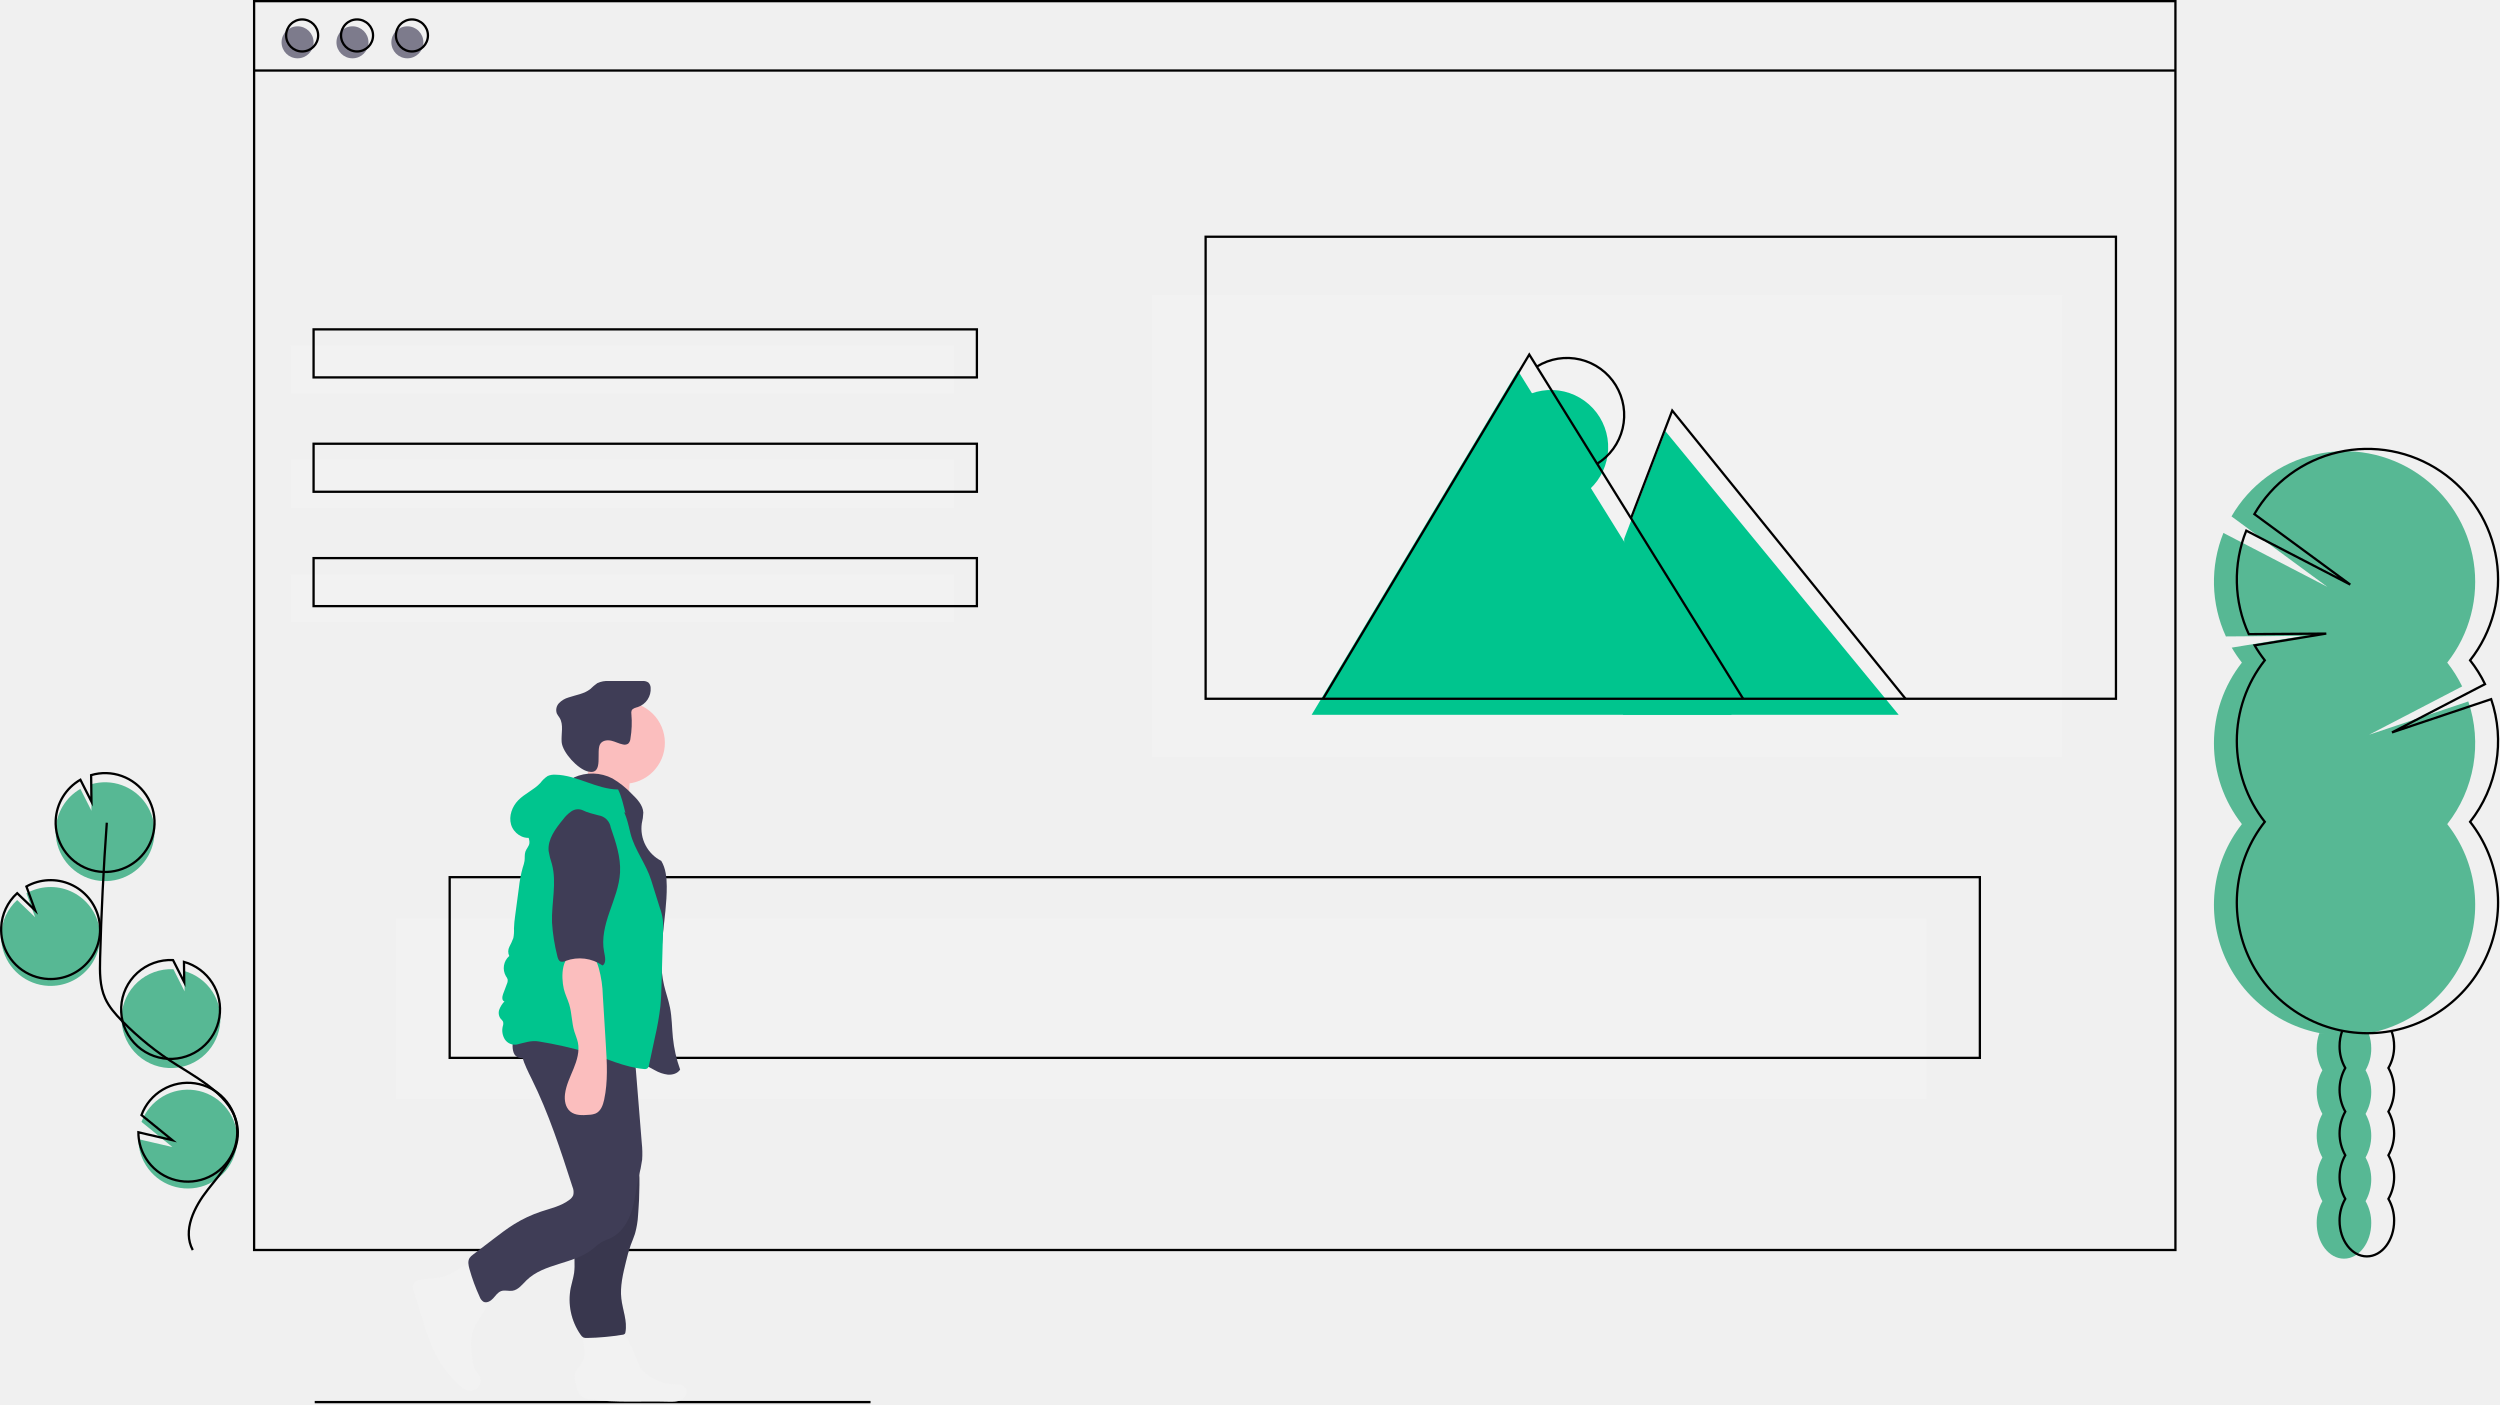
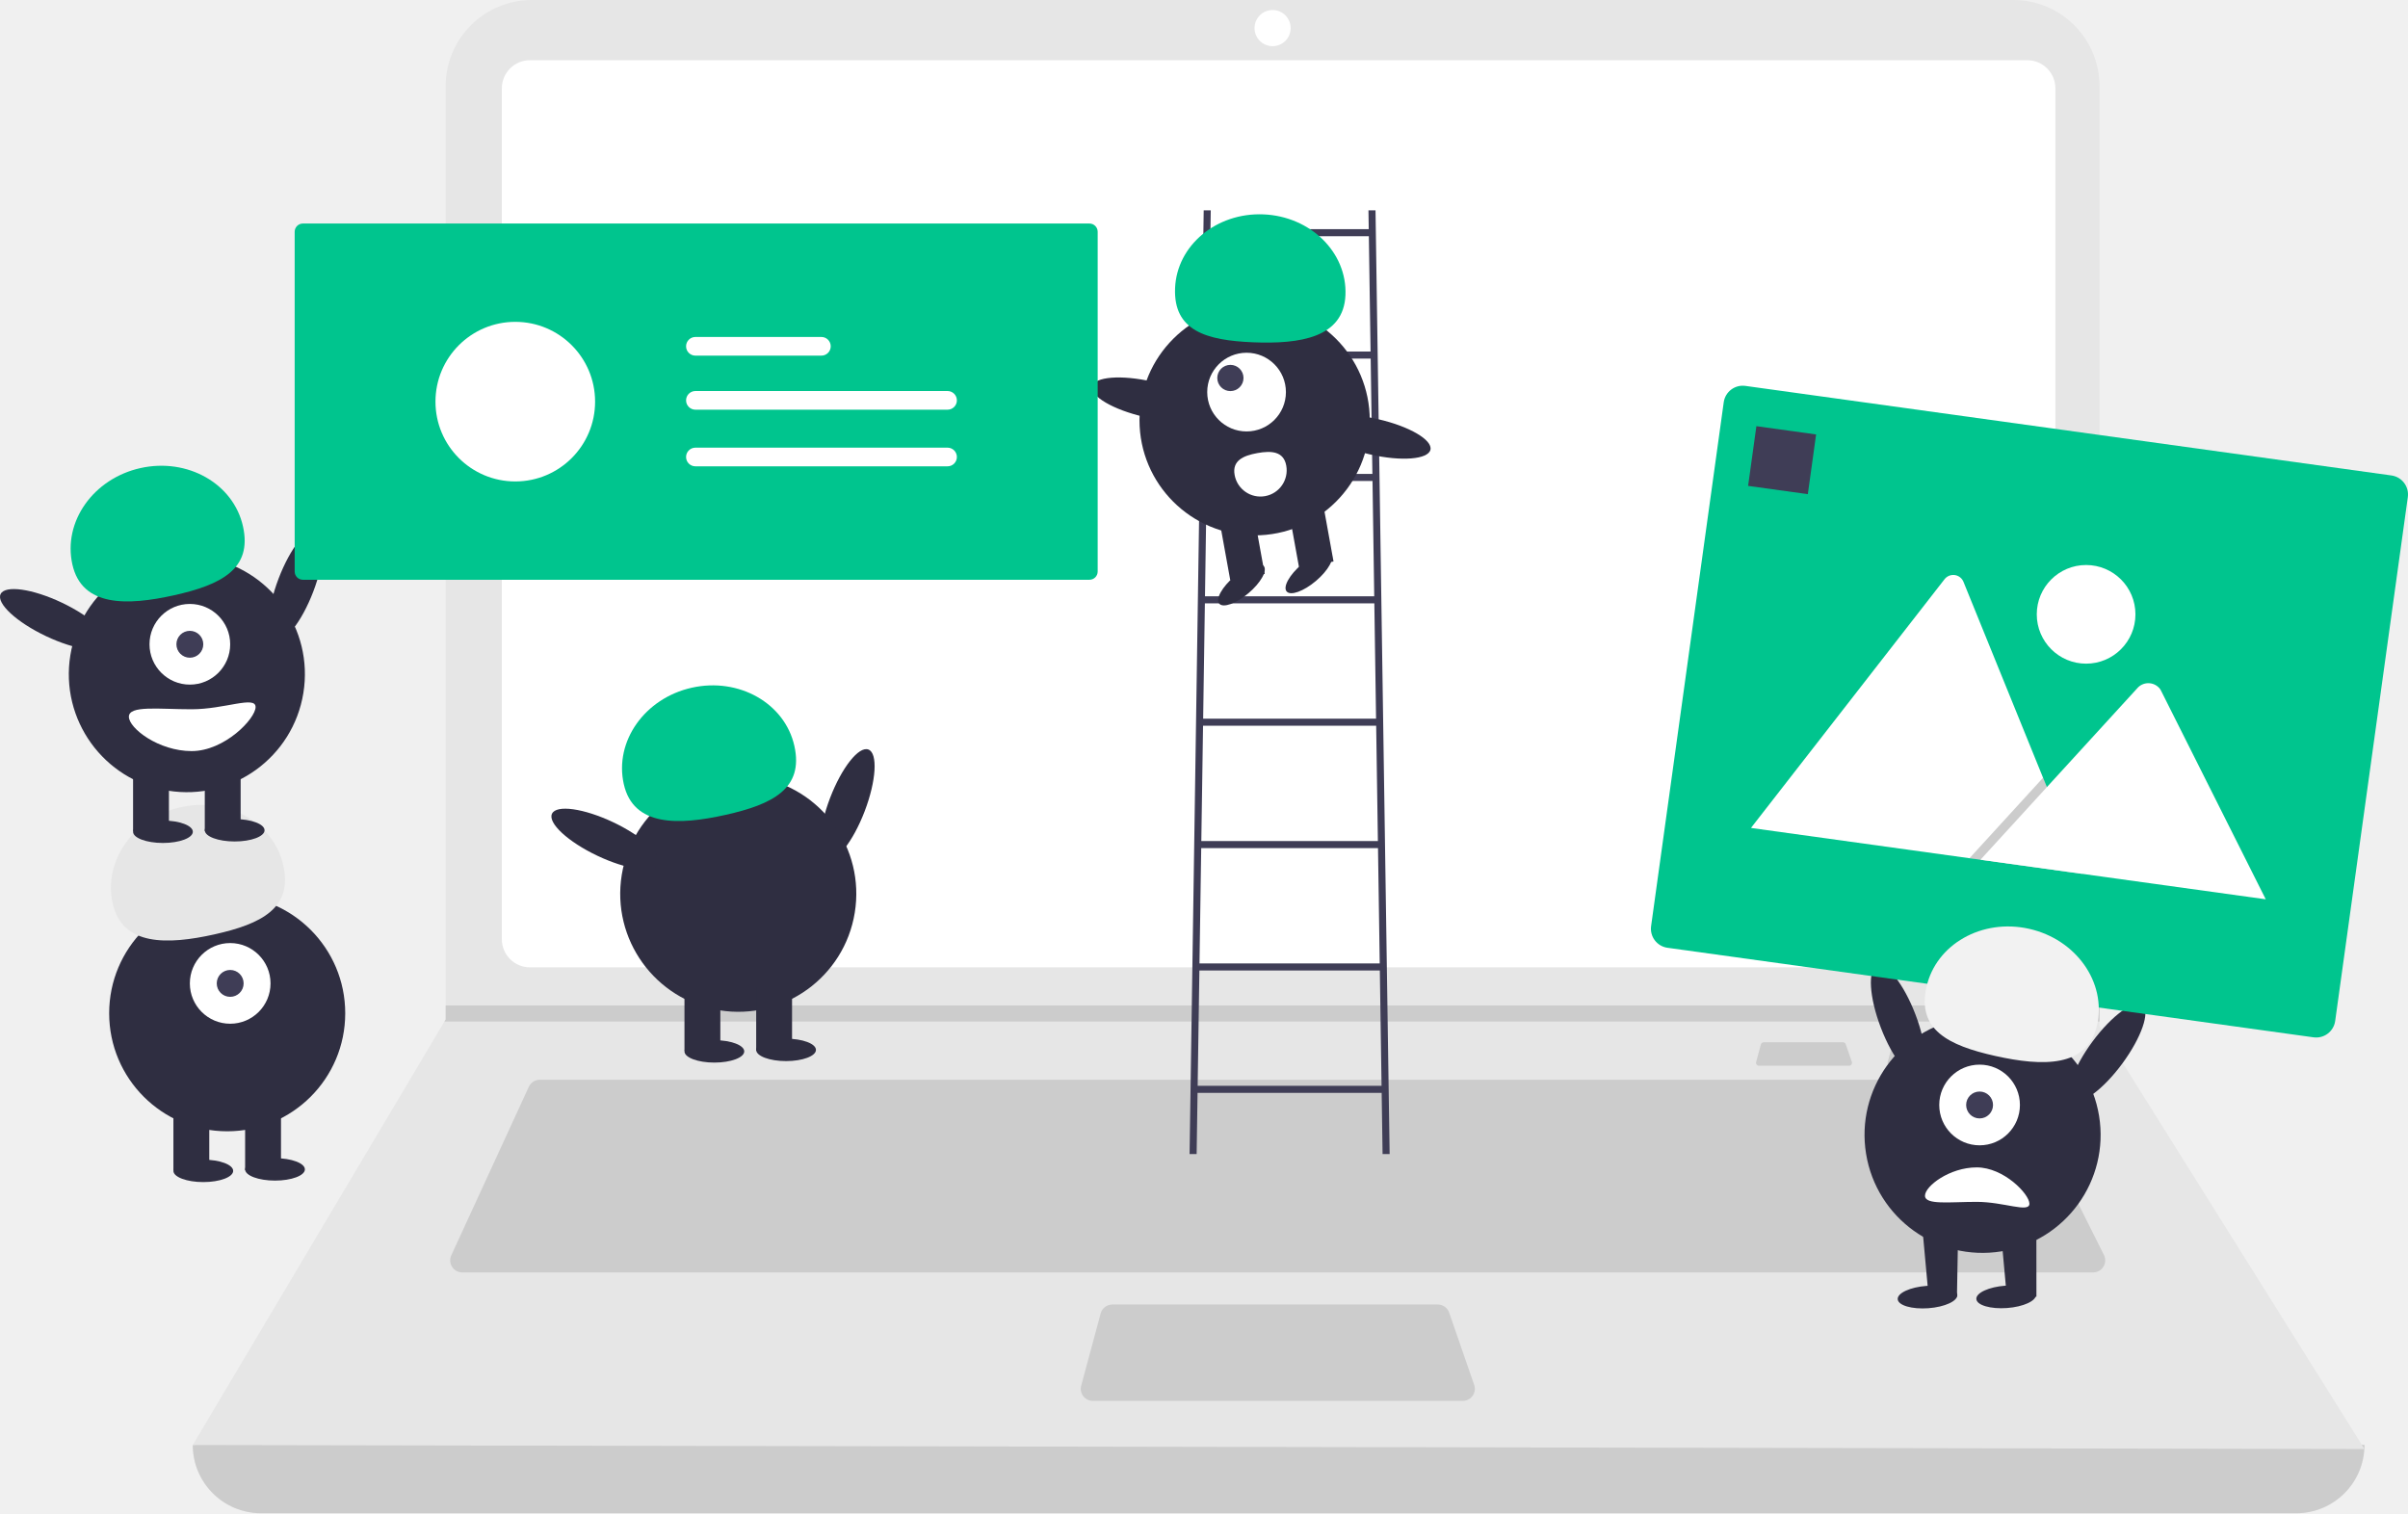
- <svg xmlns="http://www.w3.org/2000/svg" width="1093" height="614" fill="none" viewBox="0 0 1093 614">
-   <g id="theming 1">
-     <g clip-path="url(#clip0)">
-       <path id="Vector" fill="#7D7B8C" d="M130.097 25.5C133.963 25.5 137.097 22.366 137.097 18.5C137.097 14.634 133.963 11.5 130.097 11.5C126.231 11.5 123.097 14.634 123.097 18.5C123.097 22.366 126.231 25.5 130.097 25.5Z" />
-       <path id="Vector_2" fill="#7D7B8C" d="M154.097 25.5C157.963 25.5 161.097 22.366 161.097 18.5C161.097 14.634 157.963 11.5 154.097 11.5C150.231 11.5 147.097 14.634 147.097 18.5C147.097 22.366 150.231 25.5 154.097 25.5Z" />
-       <path id="Vector_3" fill="#7D7B8C" d="M178.097 25.5C181.963 25.5 185.097 22.366 185.097 18.5C185.097 14.634 181.963 11.5 178.097 11.5C174.231 11.5 171.097 14.634 171.097 18.5C171.097 22.366 174.231 25.5 178.097 25.5Z" />
-       <path id="Vector_4" fill="#F2F2F2" d="M842.097 401.5H173.097V480.5H842.097V401.5Z" />
-       <path id="Vector_5" fill="#F2F2F2" d="M901.596 129H503.596V331H901.596V129Z" />
-       <path id="Vector_6" fill="#00C58E" d="M573.455 312.5L663.597 162L757.097 312.5" />
-       <path id="Vector_7" fill="#00C58E" d="M710.098 235.5L728.098 188.5L830.098 312.5H709.598L710.098 235.5Z" />
-       <path id="Vector_8" fill="#00C58E" d="M691.145 216.826C693.947 215.112 696.384 212.862 698.315 210.205C700.247 207.548 701.637 204.537 702.404 201.343C703.171 198.149 703.302 194.835 702.788 191.59C702.274 188.346 701.126 185.234 699.409 182.434C697.692 179.634 695.44 177.199 692.781 175.269C690.123 173.34 687.11 171.953 683.916 171.188C680.721 170.423 677.407 170.295 674.163 170.812C670.919 171.329 667.809 172.479 665.01 174.199" />
-       <path id="Vector_9" fill="#57B894" d="M1014.03 451.657C1013.25 453.812 1012.86 456.088 1012.86 458.381C1012.83 461.725 1013.69 465.017 1015.35 467.919C1013.72 470.833 1012.86 474.117 1012.86 477.457C1012.86 480.797 1013.72 484.081 1015.35 486.995C1013.72 489.91 1012.86 493.194 1012.86 496.534C1012.86 499.874 1013.72 503.158 1015.35 506.072C1013.72 508.986 1012.86 512.27 1012.86 515.61C1012.86 518.95 1013.72 522.234 1015.35 525.148C1013.69 528.05 1012.83 531.342 1012.86 534.687C1012.86 543.307 1018.2 550.295 1024.79 550.295C1031.37 550.295 1036.71 543.307 1036.71 534.687C1036.74 531.342 1035.88 528.05 1034.22 525.148C1035.85 522.234 1036.71 518.95 1036.71 515.61C1036.71 512.27 1035.85 508.986 1034.22 506.072C1035.85 503.158 1036.71 499.874 1036.71 496.534C1036.71 493.194 1035.85 489.91 1034.22 486.995C1035.85 484.081 1036.71 480.797 1036.71 477.457C1036.71 474.117 1035.85 470.833 1034.22 467.919C1035.88 465.017 1036.74 461.725 1036.71 458.381C1036.72 456.121 1036.33 453.877 1035.57 451.749" />
-       <path id="Vector_10" fill="#57B894" d="M980.156 289.681C978.527 287.608 977.043 285.424 975.715 283.145L1007.04 278L973.161 278.252C969.911 271.18 968.138 263.52 967.95 255.739C967.763 247.958 969.165 240.221 972.071 233L1017.53 256.581L975.606 225.766C979.533 218.979 984.816 213.073 991.126 208.417C997.435 203.761 1004.64 200.454 1012.28 198.702C1019.92 196.95 1027.84 196.79 1035.55 198.233C1043.26 199.677 1050.59 202.692 1057.08 207.09C1063.57 211.489 1069.09 217.177 1073.28 223.801C1077.48 230.424 1080.27 237.841 1081.47 245.589C1082.68 253.337 1082.28 261.251 1080.29 268.836C1078.31 276.422 1074.78 283.518 1069.93 289.681C1072.47 292.909 1074.66 296.401 1076.45 300.096L1035.78 321.224L1079.14 306.671C1082.19 315.671 1082.94 325.288 1081.33 334.653C1079.72 344.017 1075.8 352.833 1069.93 360.302C1076.56 368.726 1080.68 378.844 1081.83 389.5C1082.97 400.156 1081.1 410.92 1076.42 420.561C1071.73 430.201 1064.43 438.33 1055.35 444.017C1046.26 449.704 1035.76 452.719 1025.04 452.719C1014.33 452.719 1003.82 449.704 994.74 444.017C985.656 438.33 978.355 430.201 973.673 420.561C968.99 410.92 967.115 400.156 968.261 389.5C969.408 378.844 973.53 368.726 980.156 360.302C972.238 350.235 967.934 337.799 967.934 324.992C967.934 312.184 972.238 299.748 980.156 289.681L980.156 289.681Z" />
-       <path id="Vector_11" fill="#F2F2F2" d="M417.097 151H127.097V172H417.097V151Z" />
-       <path id="Vector_12" fill="#F2F2F2" d="M417.097 201H127.097V222H417.097V201Z" />
-       <path id="Vector_13" fill="#F2F2F2" d="M417.097 251H127.097V272H417.097V251Z" />
-       <path id="Vector_14" fill="#57B894" d="M21.104 431.017C24.449 431.175 27.784 430.555 30.848 429.205C33.912 427.854 36.62 425.81 38.759 423.235C40.898 420.659 42.41 417.622 43.175 414.362C43.94 411.103 43.938 407.71 43.168 404.451C42.398 401.193 40.882 398.158 38.739 395.585C36.596 393.012 33.885 390.973 30.819 389.627C27.754 388.281 24.417 387.665 21.073 387.828C17.729 387.992 14.468 388.93 11.549 390.568L15.368 401.034L7.51 393.489C3.296 397.341 0.784 402.708 0.526 408.411C0.427 410.412 0.611 412.416 1.074 414.365C2.148 418.941 4.685 423.042 8.299 426.047C11.914 429.052 16.409 430.797 21.104 431.017Z" />
-       <path id="Vector_15" fill="#57B894" d="M24.355 362.606C24.523 358.986 25.599 355.466 27.485 352.371C29.371 349.276 32.005 346.706 35.146 344.897L39.985 354.47L39.839 342.881C44.235 341.586 48.928 341.722 53.242 343.268C57.556 344.814 61.267 347.692 63.839 351.485C66.411 355.277 67.711 359.79 67.551 364.369C67.391 368.949 65.781 373.36 62.951 376.964C60.121 380.569 56.219 383.181 51.808 384.423C47.397 385.666 42.706 385.474 38.411 383.877C34.116 382.279 30.439 379.357 27.913 375.534C25.387 371.711 24.14 367.184 24.355 362.606V362.606Z" />
-       <path id="Vector_16" fill="#57B894" d="M73.739 466.931C79.042 467.178 84.25 465.466 88.372 462.12C92.493 458.774 95.239 454.029 96.087 448.789C96.934 443.548 95.824 438.179 92.967 433.705C90.11 429.231 85.707 425.964 80.596 424.527L80.709 433.433L75.815 423.746C75.796 423.743 75.776 423.742 75.756 423.742C72.921 423.61 70.086 424.037 67.416 425C64.745 425.963 62.29 427.442 60.191 429.354C58.093 431.265 56.391 433.572 55.183 436.141C53.976 438.71 53.286 441.492 53.153 444.328C53.021 447.164 53.448 449.998 54.411 452.668C55.374 455.339 56.853 457.794 58.765 459.893C60.676 461.992 62.983 463.693 65.552 464.901C68.121 466.109 70.903 466.798 73.739 466.931Z" />
-       <path id="Vector_17" fill="#57B894" d="M62.902 507.895C65.17 512.303 68.885 515.797 73.424 517.791C77.962 519.785 83.048 520.157 87.829 518.846C92.61 517.535 96.794 514.62 99.681 510.59C102.567 506.56 103.981 501.66 103.683 496.712C103.386 491.763 101.396 487.068 98.047 483.413C94.699 479.757 90.195 477.364 85.292 476.635C80.389 475.906 75.384 476.885 71.117 479.408C66.85 481.931 63.58 485.845 61.856 490.493L75.357 501.478L60.505 498.036C60.503 501.467 61.325 504.849 62.902 507.895V507.895Z" />
-       <g id="current-color" stroke="currentColor">
-         <path id="Vector_18" stroke-miterlimit="10" d="M1024.03 450.657C1023.25 452.812 1022.86 455.088 1022.86 457.381C1022.83 460.725 1023.69 464.017 1025.35 466.919C1023.72 469.833 1022.86 473.117 1022.86 476.457C1022.86 479.797 1023.72 483.081 1025.35 485.995C1023.72 488.91 1022.86 492.194 1022.86 495.534C1022.86 498.874 1023.72 502.158 1025.35 505.072C1023.72 507.986 1022.86 511.27 1022.86 514.61C1022.86 517.95 1023.72 521.234 1025.35 524.148C1023.69 527.05 1022.83 530.342 1022.86 533.687C1022.86 542.307 1028.2 549.295 1034.79 549.295C1041.37 549.295 1046.71 542.307 1046.71 533.687C1046.74 530.342 1045.88 527.05 1044.22 524.148C1045.85 521.234 1046.71 517.95 1046.71 514.61C1046.71 511.27 1045.85 507.986 1044.22 505.072C1045.85 502.158 1046.71 498.874 1046.71 495.534C1046.71 492.194 1045.85 488.91 1044.22 485.995C1045.85 483.081 1046.71 479.797 1046.71 476.457C1046.71 473.117 1045.85 469.833 1044.22 466.919C1045.88 464.017 1046.74 460.725 1046.71 457.381C1046.72 455.121 1046.33 452.877 1045.57 450.749" />
-         <path id="Vector_19" stroke-miterlimit="10" d="M990.156 288.681C988.527 286.608 987.043 284.424 985.715 282.145L1017.04 277L983.161 277.252C979.911 270.18 978.138 262.52 977.95 254.739C977.763 246.958 979.165 239.221 982.071 232L1027.53 255.581L985.606 224.766C989.533 217.979 994.816 212.073 1001.13 207.417C1007.44 202.761 1014.64 199.454 1022.28 197.702C1029.92 195.95 1037.84 195.79 1045.55 197.233C1053.26 198.677 1060.59 201.692 1067.08 206.09C1073.57 210.489 1079.09 216.177 1083.28 222.801C1087.48 229.424 1090.27 236.841 1091.47 244.589C1092.68 252.337 1092.28 260.251 1090.29 267.836C1088.31 275.422 1084.78 282.518 1079.93 288.681C1082.47 291.909 1084.66 295.401 1086.45 299.096L1045.78 320.224L1089.14 305.671C1092.19 314.671 1092.94 324.288 1091.33 333.653C1089.72 343.017 1085.8 351.833 1079.93 359.302C1086.56 367.726 1090.68 377.844 1091.83 388.5C1092.97 399.156 1091.1 409.92 1086.42 419.561C1081.73 429.201 1074.43 437.33 1065.35 443.017C1056.26 448.704 1045.76 451.719 1035.04 451.719C1024.33 451.719 1013.82 448.704 1004.74 443.017C995.656 437.33 988.355 429.201 983.673 419.561C978.99 409.92 977.115 399.156 978.261 388.5C979.408 377.844 983.53 367.726 990.156 359.302C982.238 349.235 977.934 336.799 977.934 323.992C977.934 311.184 982.238 298.748 990.156 288.681L990.156 288.681Z" />
-         <path id="Vector_20" stroke-miterlimit="10" d="M951.097 0.5H111.097V546.5H951.097V0.5Z" />
-         <path id="Vector_21" stroke-miterlimit="10" d="M111.097 30.835H951.097" />
-         <path id="Vector_22" stroke-miterlimit="10" d="M132.097 22.5C135.963 22.5 139.097 19.366 139.097 15.5C139.097 11.634 135.963 8.5 132.097 8.5C128.231 8.5 125.097 11.634 125.097 15.5C125.097 19.366 128.231 22.5 132.097 22.5Z" />
-         <path id="Vector_23" stroke-miterlimit="10" d="M156.097 22.5C159.963 22.5 163.097 19.366 163.097 15.5C163.097 11.634 159.963 8.5 156.097 8.5C152.231 8.5 149.097 11.634 149.097 15.5C149.097 19.366 152.231 22.5 156.097 22.5Z" />
-         <path id="Vector_24" stroke-miterlimit="10" d="M180.097 22.5C183.963 22.5 187.097 19.366 187.097 15.5C187.097 11.634 183.963 8.5 180.097 8.5C176.231 8.5 173.097 11.634 173.097 15.5C173.097 19.366 176.231 22.5 180.097 22.5Z" />
-         <path id="Vector_25" stroke-miterlimit="10" d="M427.097 144H137.097V165H427.097V144Z" />
-         <path id="Vector_26" stroke-miterlimit="10" d="M427.097 194H137.097V215H427.097V194Z" />
-         <path id="Vector_27" stroke-miterlimit="10" d="M427.097 244H137.097V265H427.097V244Z" />
-         <path id="Vector_28" stroke-miterlimit="10" d="M925.096 103.5H527.096V305.5H925.096V103.5Z" />
-         <path id="Vector_29" stroke-miterlimit="10" d="M865.597 383.5H196.597V462.5H865.597V383.5Z" />
-         <path id="Vector_30" stroke-miterlimit="10" d="M578.455 305.5L668.597 155L762.097 305.5" />
-         <path id="Vector_31" stroke-miterlimit="10" d="M713.098 226.5L731.098 179.5L833.098 305.5" />
-         <path id="Vector_32" stroke-miterlimit="10" d="M698.145 202.826C700.947 201.112 703.384 198.862 705.315 196.205C707.247 193.548 708.637 190.537 709.404 187.343C710.171 184.149 710.302 180.835 709.788 177.59C709.274 174.346 708.126 171.234 706.409 168.434C704.692 165.634 702.44 163.199 699.781 161.269C697.123 159.34 694.11 157.953 690.916 157.188C687.721 156.423 684.407 156.295 681.163 156.812C677.919 157.329 674.809 158.479 672.01 160.199" />
-         <path id="Vector_33" stroke-miterlimit="10" d="M84.282 546.531C79.698 538.045 84.899 527.643 90.876 520.075C96.854 512.507 104.139 504.632 103.984 494.989C103.762 481.131 89.052 472.947 77.299 465.6C68.579 460.148 60.535 453.681 53.338 446.334C50.452 443.389 47.663 440.239 45.975 436.476C43.544 431.058 43.612 424.894 43.765 418.957C44.276 399.181 45.253 379.425 46.696 359.688" />
-         <path id="Vector_34" stroke-miterlimit="10" d="M21.104 428.017C24.449 428.175 27.784 427.555 30.848 426.205C33.912 424.854 36.62 422.81 38.759 420.235C40.898 417.659 42.41 414.622 43.175 411.362C43.94 408.103 43.938 404.71 43.168 401.451C42.398 398.193 40.882 395.158 38.739 392.585C36.596 390.012 33.885 387.973 30.819 386.627C27.754 385.281 24.417 384.665 21.073 384.828C17.729 384.992 14.468 385.93 11.549 387.568L15.368 398.034L7.51 390.489C3.296 394.341 0.784 399.708 0.526 405.411C0.427 407.412 0.611 409.416 1.074 411.365C2.148 415.941 4.685 420.042 8.299 423.047C11.914 426.052 16.409 427.797 21.104 428.017Z" />
-         <path id="Vector_35" stroke-miterlimit="10" d="M24.355 358.606C24.523 354.986 25.599 351.466 27.485 348.371C29.371 345.276 32.005 342.706 35.146 340.897L39.985 350.47L39.839 338.881C44.235 337.586 48.928 337.722 53.242 339.268C57.556 340.814 61.267 343.692 63.839 347.485C66.411 351.277 67.711 355.79 67.551 360.369C67.391 364.949 65.781 369.36 62.951 372.964C60.121 376.569 56.219 379.181 51.808 380.423C47.397 381.666 42.706 381.474 38.411 379.877C34.116 378.279 30.439 375.357 27.913 371.534C25.387 367.711 24.14 363.184 24.355 358.606V358.606Z" />
-         <path id="Vector_36" stroke-miterlimit="10" d="M73.573 462.931C78.876 463.178 84.084 461.466 88.206 458.12C92.327 454.774 95.073 450.029 95.921 444.789C96.768 439.548 95.658 434.179 92.801 429.705C89.944 425.231 85.541 421.964 80.43 420.527L80.543 429.433L75.649 419.746C75.63 419.743 75.61 419.742 75.59 419.742C72.754 419.61 69.92 420.037 67.25 421C64.579 421.963 62.124 423.442 60.026 425.354C55.787 429.214 53.255 434.601 52.987 440.328C52.855 443.164 53.282 445.998 54.245 448.668C55.208 451.339 56.687 453.794 58.599 455.893C62.459 460.132 67.846 462.663 73.573 462.931Z" />
-         <path id="Vector_37" stroke-miterlimit="10" d="M62.902 504.895C65.17 509.303 68.885 512.797 73.424 514.791C77.962 516.785 83.048 517.157 87.829 515.846C92.61 514.535 96.794 511.62 99.681 507.59C102.567 503.56 103.981 498.66 103.683 493.712C103.386 488.763 101.396 484.068 98.047 480.413C94.699 476.757 90.195 474.364 85.292 473.635C80.389 472.906 75.384 473.885 71.117 476.408C66.85 478.931 63.58 482.845 61.856 487.493L75.357 498.478L60.505 495.036C60.503 498.467 61.325 501.849 62.902 504.895V504.895Z" />
-         <path id="Vector_38" stroke-miterlimit="10" d="M137.597 613H380.597" />
-       </g>
-       <path id="Vector_39" fill="#F2F2F2" d="M198.405 556.123C196.8 557.017 195.106 557.742 193.351 558.287C190.213 559.145 186.858 558.83 183.688 559.562C182.39 559.862 180.977 560.488 180.564 561.755C180.37 562.719 180.49 563.721 180.906 564.612C184.409 574.883 186.521 585.788 192.107 595.092C194.455 598.999 197.369 602.537 200.755 605.59C201.933 606.845 203.475 607.7 205.164 608.034C205.948 608.117 206.739 607.991 207.459 607.671C208.179 607.35 208.801 606.845 209.263 606.206C209.725 605.568 210.011 604.819 210.091 604.035C210.171 603.251 210.043 602.46 209.719 601.742C209.218 600.629 208.287 599.766 207.687 598.704C207.035 597.35 206.654 595.883 206.562 594.384C206.01 589.991 205.479 585.4 207.001 581.242C208.022 578.453 209.894 576.076 211.454 573.55C213.014 571.023 214.31 568.128 213.963 565.179C213.611 563.177 212.842 561.271 211.708 559.584C210.668 557.84 208.615 553.152 206.527 552.57C204.36 551.965 200.295 555.154 198.405 556.123Z" />
-       <path id="Vector_40" fill="#F2F2F2" d="M255.529 591.601C255.561 592.595 255.423 593.587 255.119 594.534C254.465 596.26 252.844 597.442 252.006 599.087C250.842 601.374 251.369 604.138 252.141 606.586C252.497 608.167 253.343 609.595 254.559 610.666C255.67 611.355 256.934 611.76 258.239 611.845C269.385 613.387 280.707 612.502 291.955 612.825C294.005 612.884 296.176 612.956 297.965 611.954C299.755 610.952 300.861 608.434 299.644 606.783C298.551 605.301 296.39 605.314 294.551 605.227C289.76 604.984 285.199 603.105 281.627 599.903C280.922 599.301 280.311 598.598 279.814 597.816C279.431 597.123 279.114 596.395 278.866 595.643C277.289 591.372 275.413 587.217 273.252 583.21C272.746 582.032 271.907 581.027 270.838 580.32C270.015 579.945 269.122 579.751 268.218 579.748C265.415 579.566 258.155 578.612 255.988 580.792C253.985 582.806 255.573 589.043 255.529 591.601Z" />
-       <path id="Vector_41" fill="#FBBEBE" d="M272.779 342.671C282.669 342.671 290.686 334.654 290.686 324.765C290.686 314.875 282.669 306.858 272.779 306.858C262.89 306.858 254.873 314.875 254.873 324.765C254.873 334.654 262.89 342.671 272.779 342.671Z" />
-       <path id="Vector_42" fill="#FBBEBE" d="M256.61 339.55C255.636 342.463 253.695 344.955 251.109 346.613L275.875 351.665C274.977 348.051 274.859 344.286 275.528 340.622C275.774 339.735 275.824 338.806 275.676 337.898C275.21 336.101 273.188 335.236 271.378 334.823C266.858 333.793 262.861 333.24 258.66 331.244C257.377 333.442 257.556 337.016 256.61 339.55Z" />
-       <path id="Vector_43" fill="#3F3D56" d="M250.903 339.909C253.567 338.703 256.469 338.117 259.393 338.193C262.316 338.27 265.184 339.007 267.782 340.35C270.878 342.175 273.702 344.427 276.169 347.041C278.55 349.338 281.09 351.968 281.259 355.271C281.201 356.873 280.976 358.465 280.589 360.02C280.135 363.293 280.712 366.626 282.237 369.557C283.763 372.488 286.163 374.872 289.105 376.378C291.072 379.655 291.478 383.626 291.508 387.449C291.623 401.932 287.053 416.594 290.315 430.705C291.081 434.018 292.269 437.228 292.931 440.563C293.788 444.883 293.746 449.326 294.194 453.708C294.68 458.453 295.741 463.121 297.354 467.61C296.276 469.324 294.033 469.981 292.013 469.842C289.998 469.587 288.056 468.928 286.302 467.904C277.573 463.438 269.579 457.548 260.539 453.753C254.559 451.241 248.187 449.677 242.385 446.777C236.583 443.876 231.187 439.273 229.413 433.034C228.765 430.301 228.477 427.496 228.557 424.689C228.381 412.877 228.217 400.936 230.788 389.405C233.055 379.237 237.426 369.51 238.38 359.136C238.69 355.759 238.697 352.144 240.583 349.326C243.25 345.343 249.008 344.312 250.903 339.909Z" />
-       <path id="Vector_44" fill="#3F3D56" d="M262.595 325.017C263.65 323.641 265.685 323.454 267.371 323.861C269.057 324.268 270.611 325.136 272.313 325.466C272.7 325.576 273.106 325.604 273.504 325.548C273.903 325.492 274.285 325.354 274.627 325.142C275.222 324.556 275.578 323.769 275.625 322.935C276.221 319.387 276.361 315.778 276.04 312.194C275.951 311.691 275.985 311.175 276.138 310.688C276.559 309.672 277.845 309.431 278.895 309.105C280.628 308.519 282.116 307.373 283.125 305.847C284.133 304.321 284.605 302.503 284.465 300.68C284.439 299.805 284.071 298.975 283.441 298.368C282.645 297.862 281.701 297.638 280.762 297.732C275.948 297.694 271.135 297.695 266.321 297.736C264.537 297.603 262.748 297.929 261.124 298.683C260.054 299.45 259.046 300.3 258.108 301.224C255.435 303.381 251.819 303.82 248.566 304.926C246.978 305.378 245.536 306.238 244.384 307.42C243.818 308.019 243.432 308.765 243.269 309.572C243.106 310.38 243.172 311.217 243.461 311.989C243.81 312.612 244.199 313.211 244.627 313.783C246.546 316.851 245.269 320.83 245.555 324.437C245.913 328.941 252.578 336.248 257.098 337.314C264.395 339.035 260.18 327.974 262.595 325.017Z" />
-       <path id="Vector_45" fill="#3F3D56" d="M252.487 522.499C253.092 525.766 253.391 529.082 253.381 532.405C253.16 537.036 251.49 541.498 251.181 546.124C250.951 549.579 251.484 553.071 251.004 556.5C250.697 558.696 249.981 560.813 249.538 562.986C248.836 566.526 248.855 570.172 249.596 573.704C250.336 577.236 251.782 580.583 253.847 583.543C254.15 584.05 254.581 584.468 255.097 584.755C255.592 584.939 256.122 585.009 256.647 584.96C261.859 584.854 267.057 584.382 272.202 583.547C272.579 583.531 272.936 583.374 273.201 583.106C273.317 582.928 273.391 582.727 273.418 582.516C274.372 577.612 272.196 572.694 271.643 567.729C271.052 562.427 272.325 557.113 273.587 551.93C274.16 549.373 274.875 546.85 275.73 544.373C276.341 542.706 277.078 541.085 277.607 539.391C278.356 536.729 278.812 533.993 278.968 531.232C279.335 526.875 279.529 522.508 279.551 518.131C279.676 513.983 279.331 509.835 278.522 505.765C277.362 500.612 274.985 495.827 272.629 491.1C271.37 491.402 270.187 491.964 269.157 492.75C266.122 494.716 262.952 496.467 259.671 497.991C257.467 499.014 253.169 499.742 251.77 501.875C250.39 503.979 251.28 508.272 251.386 510.592C251.567 514.575 251.934 518.544 252.487 522.499Z" />
-       <path id="Vector_46" fill="#000" d="M252.487 522.499C253.092 525.766 253.391 529.082 253.381 532.405C253.16 537.036 251.49 541.498 251.181 546.124C250.951 549.579 251.484 553.071 251.004 556.5C250.697 558.696 249.981 560.813 249.538 562.986C248.836 566.526 248.855 570.172 249.596 573.704C250.336 577.236 251.782 580.583 253.847 583.543C254.15 584.05 254.581 584.468 255.097 584.755C255.592 584.939 256.122 585.009 256.647 584.96C261.859 584.854 267.057 584.382 272.202 583.547C272.579 583.531 272.936 583.374 273.201 583.106C273.317 582.928 273.391 582.727 273.418 582.516C274.372 577.612 272.196 572.694 271.643 567.729C271.052 562.427 272.325 557.113 273.587 551.93C274.16 549.373 274.875 546.85 275.73 544.373C276.341 542.706 277.078 541.085 277.607 539.391C278.356 536.729 278.812 533.993 278.968 531.232C279.335 526.875 279.529 522.508 279.551 518.131C279.676 513.983 279.331 509.835 278.522 505.765C277.362 500.612 274.985 495.827 272.629 491.1C271.37 491.402 270.187 491.964 269.157 492.75C266.122 494.716 262.952 496.467 259.671 497.991C257.467 499.014 253.169 499.742 251.77 501.875C250.39 503.979 251.28 508.272 251.386 510.592C251.567 514.575 251.934 518.544 252.487 522.499Z" opacity=".1" />
-       <path id="Vector_47" fill="#3F3D56" d="M228.279 452.255C225.901 458.657 229.396 465.575 232.433 471.692C239.914 486.763 245.109 502.843 250.277 518.856C250.793 520.015 250.913 521.313 250.619 522.548C250.247 523.389 249.642 524.106 248.875 524.616C245.312 527.322 240.775 528.286 236.531 529.702C232.429 531.071 228.501 532.913 224.825 535.19C221.749 537.096 218.868 539.296 215.992 541.492L206.839 548.483C206.246 548.883 205.728 549.385 205.309 549.964C204.426 551.349 204.788 553.157 205.227 554.74C206.391 558.93 207.89 563.021 209.709 566.971C210.008 567.837 210.578 568.584 211.334 569.101C212.763 569.869 214.51 568.851 215.601 567.651C216.692 566.45 217.636 564.957 219.174 564.442C220.71 563.927 222.401 564.55 224.005 564.325C226.6 563.961 228.323 561.57 230.193 559.735C237.835 552.238 250.593 552.782 258.999 546.154C260.214 545.066 261.501 544.061 262.85 543.146C264.271 542.306 265.883 541.845 267.357 541.102C271.842 538.844 274.661 534.175 276.171 529.387C277.681 524.598 278.112 519.544 279.197 514.641C279.868 512.133 280.385 509.587 280.747 507.016C280.907 504.613 280.855 502.2 280.59 499.807L277.557 462.285C277.31 459.23 277.063 456.171 276.583 453.144C267.575 453.466 258.573 453.829 249.56 453.935C242.388 454.02 235.084 454.521 228.279 452.255Z" />
-       <path id="Vector_48" fill="#3F3D56" d="M224.967 461.032C226.189 462.997 229.163 462.957 231.211 461.879C233.259 460.802 234.85 458.992 236.903 457.923C239.662 456.488 242.926 456.542 246.035 456.63C250.956 456.769 255.938 456.917 260.673 458.265C265.57 459.66 270.338 462.346 275.402 461.81C275.846 461.81 276.284 461.712 276.686 461.523C277.087 461.335 277.443 461.06 277.727 460.719C278.008 460.179 278.14 459.575 278.109 458.967L278.275 454.542C278.377 453.777 278.254 452.999 277.923 452.302C277.498 451.722 276.915 451.276 276.244 451.017C269.037 447.528 260.816 446.878 252.813 446.604C248.745 446.465 244.675 446.407 240.603 446.432C237.148 446.453 233 445.953 229.641 446.876C225.132 448.115 222.679 457.354 224.967 461.032Z" />
-       <path id="Vector_49" fill="#00C58E" d="M270.226 345.161C260.782 345.077 252.223 338.844 242.78 338.692C241.639 338.613 240.496 338.81 239.447 339.267C238.216 340.079 237.139 341.104 236.267 342.294C233.474 345.318 229.431 346.932 226.562 349.884C223.873 352.651 222.377 356.774 223.439 360.484C224.501 364.194 228.508 367.04 232.263 366.148C233.776 361.252 236.898 357.01 241.123 354.11C243.322 352.7 245.639 351.483 248.048 350.475C252.292 348.552 257.038 346.592 261.469 348.033C263.104 348.651 264.644 349.491 266.048 350.53L273.436 355.493C272.575 352.098 271.801 348.29 270.226 345.161Z" />
-       <path id="Vector_50" fill="#00C58E" d="M231.176 362.866C229.922 364.431 231.728 366.698 231.452 368.684C231.268 370.003 230.182 371.011 229.73 372.264C229.262 373.562 229.51 375 229.332 376.368C229.154 377.363 228.89 378.341 228.544 379.291C227.749 382.128 227.193 385.028 226.884 387.959L225.231 400.303C224.944 402.161 224.77 404.035 224.708 405.914C224.792 407.318 224.698 408.727 224.429 410.108C223.942 411.417 223.366 412.692 222.707 413.924C222.382 414.544 222.207 415.232 222.196 415.933C222.185 416.633 222.339 417.326 222.646 417.956C221.423 419.027 220.608 420.488 220.339 422.091C220.07 423.695 220.364 425.342 221.17 426.753C221.499 427.175 221.755 427.648 221.93 428.153C222.026 428.859 221.909 429.578 221.596 430.217L219.924 434.671C219.496 435.811 219.361 437.547 220.551 437.807C219.565 438.83 218.798 440.042 218.294 441.371C218.05 442.038 217.977 442.755 218.082 443.458C218.187 444.16 218.466 444.825 218.895 445.391C219.31 445.755 219.664 446.185 219.942 446.662C220.106 447.327 220.063 448.026 219.821 448.666C219.571 449.639 219.523 450.652 219.68 451.644C219.836 452.636 220.194 453.586 220.732 454.434C221.288 455.271 222.077 455.928 223.001 456.324C223.925 456.72 224.944 456.838 225.934 456.664C229.278 455.91 232.282 454.719 235.654 455.338C242.941 456.516 250.146 458.157 257.225 460.252C265.249 462.814 273.019 466.571 281.405 467.36C281.956 467.472 282.53 467.383 283.022 467.108C283.449 466.703 283.715 466.157 283.77 465.571L286.361 453.418C287.406 448.928 288.201 444.383 288.744 439.805C289.039 436.85 289.123 433.879 289.207 430.911L289.875 407.284C290.188 403.802 289.724 400.294 288.515 397.013L284.673 384.747C282.48 377.747 277.45 371.54 275.659 364.427C274.526 359.925 273.688 355.093 270.649 351.584C266.315 346.582 258.817 345.804 252.255 346.664C249.268 346.939 246.368 347.822 243.736 349.26C240.77 351.038 238.586 353.839 236.473 356.575C234.731 358.83 232.958 360.643 231.176 362.866Z" />
-       <path id="Vector_51" fill="#FBBEBE" d="M246.499 432.359C247.039 434.69 248.175 436.84 248.87 439.13C250.034 442.967 249.935 447.099 251.098 450.937C251.586 452.548 252.292 454.094 252.642 455.741C253.459 459.579 252.267 463.549 250.786 467.183C249.306 470.817 247.503 474.4 247.022 478.294C246.683 481.037 247.17 484.135 249.284 485.915C251.479 487.763 254.669 487.638 257.527 487.392C258.554 487.363 259.567 487.152 260.519 486.769C262.705 485.734 263.626 483.147 264.137 480.783C265.85 472.861 265.361 464.65 264.863 456.56L263.561 435.404C263.476 431.299 262.88 427.22 261.787 423.262C261.331 421.84 260.535 418.965 259.235 418.056C257.948 417.157 254.273 417.117 252.679 417.042C245.203 416.691 245.287 427.126 246.499 432.359Z" />
-       <path id="Vector_52" fill="#3F3D56" d="M254.782 354.244C253.991 353.897 253.124 353.755 252.263 353.832C251.402 353.908 250.574 354.199 249.856 354.68C248.431 355.656 247.183 356.867 246.165 358.263C242.866 362.29 239.373 366.912 239.863 372.095C240.181 374.021 240.66 375.917 241.295 377.763C243.507 386.032 241.061 394.777 241.341 403.331C241.657 408.27 242.43 413.169 243.65 417.965C243.869 418.95 244.219 420.091 245.172 420.423C245.922 420.567 246.699 420.446 247.371 420.082C250.011 419.107 252.847 418.781 255.64 419.133C258.433 419.485 261.1 420.504 263.416 422.105C265.186 421.16 264.523 418.172 264.126 416.205C262.946 410.361 264.547 404.331 266.492 398.694C268.436 393.058 270.762 387.428 271.084 381.474C271.449 374.728 269.213 368.144 267.006 361.758C266.796 360.423 266.164 359.189 265.203 358.238C264.243 357.287 263.003 356.668 261.665 356.471C259.321 355.778 256.948 355.378 254.782 354.244Z" />
-     </g>
-   </g>
-   <defs>
-     <clipPath id="clip0">
-       <rect width="1092.65" height="613.5" fill="#fff" />
-     </clipPath>
-   </defs>
+ <svg xmlns="http://www.w3.org/2000/svg" id="f241e7b9-92bc-4a39-8e1f-dd6f59c49ece" data-name="Layer 1" viewBox="0 0 878.64 552.215">
+   <path d="M998.543,726.107H255.909a24.901,24.901,0,0,1-24.901-24.901v0q403.807-46.93,792.435,0v0A24.901,24.901,0,0,1,998.543,726.107Z" transform="translate(-160.6798 -173.8927)" fill="#ccc" />
+   <path d="M1023.444,702.671,231.008,701.206l91.84-154.532.439-.732V205.37a31.475,31.475,0,0,1,31.478-31.478H895.292a31.475,31.475,0,0,1,31.478,31.478v342.915Z" transform="translate(-160.6798 -173.8927)" fill="#e6e6e6" />
+   <path d="M354.048,195.864a10.265,10.265,0,0,0-10.253,10.253V516.647a10.265,10.265,0,0,0,10.253,10.253H900.404a10.266,10.266,0,0,0,10.253-10.253V206.117a10.265,10.265,0,0,0-10.253-10.253Z" transform="translate(-160.6798 -173.8927)" fill="#fff" />
+   <path d="M357.639,567.913a4.406,4.406,0,0,0-3.992,2.558l-28.299,61.52a4.394,4.394,0,0,0,3.992,6.231H924.45a4.394,4.394,0,0,0,3.929-6.36l-30.76-61.52a4.372,4.372,0,0,0-3.929-2.429Z" transform="translate(-160.6798 -173.8927)" fill="#ccc" />
+   <circle cx="464.349" cy="10.253" r="6.591" fill="#fff" />
+   <path d="M566.534,649.94a4.401,4.401,0,0,0-4.243,3.251l-7.099,26.366a4.394,4.394,0,0,0,4.243,5.537H694.433a4.393,4.393,0,0,0,4.151-5.832l-9.126-26.366a4.397,4.397,0,0,0-4.153-2.957Z" transform="translate(-160.6798 -173.8927)" fill="#ccc" />
+   <polygon points="766.09 366.922 766.09 372.782 162.169 372.782 162.623 372.049 162.623 366.922 766.09 366.922" fill="#ccc" />
+   <path d="M852.227,554.237a1.072,1.072,0,0,0-1.033.792l-1.729,6.42a1.07,1.07,0,0,0,1.033,1.348H883.372a1.07,1.07,0,0,0,1.011-1.42l-2.222-6.42a1.071,1.071,0,0,0-1.011-.72Z" transform="translate(-160.6798 -173.8927)" fill="#ccc" />
+   <path d="M804.227,554.237a1.072,1.072,0,0,0-1.033.792l-1.729,6.42a1.07,1.07,0,0,0,1.033,1.348H835.372a1.07,1.07,0,0,0,1.011-1.42l-2.222-6.42a1.071,1.071,0,0,0-1.011-.72Z" transform="translate(-160.6798 -173.8927)" fill="#ccc" />
+   <path d="M665.161,595.032h2.576l-5.153-344.388h-2.576l.103,6.871H602.364l.103-6.871h-2.576l-5.153,344.388h2.576l.334-22.329h67.179Zm-3.714-248.2H601.028l.63-42.082h59.16Zm.039,2.576.63,42.082h-61.756l.63-42.082Zm.668,44.659.63,42.082H599.691l.63-42.082Zm.668,44.659.63,42.082H599.023l.63-42.082Zm.668,44.659.63,42.082H598.355l.63-42.082ZM660.15,260.091l.63,42.082H601.696l.63-42.082ZM597.687,570.126l.63-42.082h65.842l.63,42.082Z" transform="translate(-160.6798 -173.8927)" fill="#3f3d56" />
+   <circle cx="457.794" cy="153.358" r="42.012" fill="#2f2e41" />
+   <rect x="632.562" y="357.238" width="12.763" height="22.867" transform="translate(-216.1336 -54.17899) rotate(-10.26106)" fill="#2f2e41" />
+   <rect x="607.444" y="361.785" width="12.763" height="22.867" transform="translate(-217.3453 -58.58065) rotate(-10.26106)" fill="#2f2e41" />
+   <ellipse cx="613.672" cy="387.298" rx="10.636" ry="3.989" transform="translate(-265.6056 314.4538) rotate(-40.26106)" fill="#2f2e41" />
+   <ellipse cx="638.267" cy="382.846" rx="10.636" ry="3.989" transform="translate(-256.9018 329.2941) rotate(-40.26106)" fill="#2f2e41" />
+   <circle cx="454.853" cy="143.081" r="14.359" fill="#fff" />
+   <circle cx="448.952" cy="137.934" r="4.786" fill="#3f3d56" />
+   <path d="M651.616,281.545c.632-15.554-12.773-28.728-29.941-29.425s-31.597,11.346-32.229,26.9,11.302,19.087,28.47,19.785S650.984,297.099,651.616,281.545Z" transform="translate(-160.6798 -173.8927)" fill="#00c58e" />
+   <ellipse cx="579.682" cy="319.596" rx="6.594" ry="21.006" transform="translate(-22.02934 639.3272) rotate(-77.0899)" fill="#2f2e41" />
+   <ellipse cx="662.15" cy="333.311" rx="6.594" ry="21.006" transform="translate(28.6462 730.3615) rotate(-77.0899)" fill="#2f2e41" />
+   <path d="M630.013,343.807a9.572,9.572,0,1,1-18.835,3.429l-.003-.018c-.942-5.202,3.08-7.043,8.283-7.985S629.071,338.605,630.013,343.807Z" transform="translate(-160.6798 -173.8927)" fill="#fff" />
+   <ellipse cx="469.866" cy="467.526" rx="21.534" ry="6.76" transform="translate(-295.2829 565.6119) rotate(-69.08217)" fill="#2f2e41" />
+   <circle cx="430.059" cy="500.048" r="43.067" transform="translate(-293.1005 670.5622) rotate(-80.78252)" fill="#2f2e41" />
+   <rect x="249.753" y="359.955" width="13.084" height="23.442" fill="#2f2e41" />
+   <rect x="275.921" y="359.955" width="13.084" height="23.442" fill="#2f2e41" />
+   <ellipse cx="260.656" cy="383.67" rx="10.903" ry="4.089" fill="#2f2e41" />
+   <ellipse cx="286.824" cy="383.125" rx="10.903" ry="4.089" fill="#2f2e41" />
+   <path d="M388.282,459.997c-3.477-15.574,7.639-31.31,24.829-35.149s33.944,5.675,37.422,21.249-7.915,21.318-25.105,25.156S391.759,475.571,388.282,459.997Z" transform="translate(-160.6798 -173.8927)" fill="#00c58e" />
+   <ellipse cx="381.55" cy="480.065" rx="6.76" ry="21.534" transform="translate(-376.387 445.1919) rotate(-64.62574)" fill="#2f2e41" />
+   <circle cx="82.901" cy="369.763" r="43.067" fill="#2f2e41" />
+   <rect x="63.275" y="403.563" width="13.084" height="23.442" fill="#2f2e41" />
+   <rect x="89.443" y="403.563" width="13.084" height="23.442" fill="#2f2e41" />
+   <ellipse cx="74.178" cy="427.277" rx="10.903" ry="4.089" fill="#2f2e41" />
+   <ellipse cx="100.346" cy="426.732" rx="10.903" ry="4.089" fill="#2f2e41" />
+   <circle cx="83.991" cy="358.86" r="14.719" fill="#fff" />
+   <circle cx="83.991" cy="358.86" r="4.906" fill="#3f3d56" />
+   <path d="M201.804,503.604c-3.477-15.574,7.639-31.31,24.829-35.149s33.944,5.675,37.422,21.249-7.915,21.318-25.105,25.156S205.281,519.178,201.804,503.604Z" transform="translate(-160.6798 -173.8927)" fill="#e6e6e6" />
+   <ellipse cx="268.669" cy="387.383" rx="21.534" ry="6.76" transform="translate(-349.786 326.1453) rotate(-69.08217)" fill="#2f2e41" />
+   <circle cx="228.861" cy="419.905" r="43.067" transform="translate(-382.9613 404.6576) rotate(-80.78252)" fill="#2f2e41" />
+   <rect x="48.556" y="279.812" width="13.084" height="23.442" fill="#2f2e41" />
+   <rect x="74.723" y="279.812" width="13.084" height="23.442" fill="#2f2e41" />
+   <ellipse cx="59.459" cy="303.527" rx="10.903" ry="4.089" fill="#2f2e41" />
+   <ellipse cx="85.627" cy="302.982" rx="10.903" ry="4.089" fill="#2f2e41" />
+   <circle cx="69.272" cy="235.11" r="14.719" fill="#fff" />
+   <circle cx="69.272" cy="235.11" r="4.906" fill="#3f3d56" />
+   <path d="M187.085,379.854c-3.477-15.574,7.639-31.31,24.829-35.149s33.944,5.675,37.422,21.249-7.915,21.318-25.105,25.156S190.562,395.428,187.085,379.854Z" transform="translate(-160.6798 -173.8927)" fill="#00c58e" />
+   <ellipse cx="180.353" cy="399.922" rx="6.76" ry="21.534" transform="translate(-418.9539 217.6053) rotate(-64.62574)" fill="#2f2e41" />
+   <path d="M207.707,435.442c0,4.215,10.853,12.539,22.897,12.539s23.335-11.867,23.335-16.082-11.292.818-23.335.818S207.707,431.227,207.707,435.442Z" transform="translate(-160.6798 -173.8927)" fill="#fff" />
+   <path d="M271.204,255.461a3.003,3.003,0,0,0-3,3v124a3.003,3.003,0,0,0,3,3h287a3.003,3.003,0,0,0,3-3v-124a3.003,3.003,0,0,0-3-3Z" transform="translate(-160.6798 -173.8927)" fill="#00c58e" />
+   <circle cx="188.018" cy="146.569" r="29.121" fill="#fff" />
+   <path id="b71acdfd-6a55-428e-917a-53f192cb0203" data-name="Path 40" d="M414.423,316.587a3.405,3.405,0,0,0,0,6.81h91.946a3.405,3.405,0,1,0,.112-6.81q-.056-.001-.112,0Z" transform="translate(-160.6798 -173.8927)" fill="#fff" />
+   <path id="ad4fbcfa-41b0-45f9-a593-23b6dc3fe165" data-name="Path 40" d="M414.423,296.86a3.405,3.405,0,0,0,0,6.81H460.339a3.405,3.405,0,1,0,.112-6.81q-.056-.001-.112,0Z" transform="translate(-160.6798 -173.8927)" fill="#fff" />
+   <path id="bce2a7cd-a325-424d-9b3a-f63d1dad5aba" data-name="Path 40" d="M414.423,337.253a3.405,3.405,0,0,0,0,6.81h91.946a3.405,3.405,0,1,0,.112-6.81q-.056-.001-.112,0Z" transform="translate(-160.6798 -173.8927)" fill="#fff" />
+   <ellipse cx="853.282" cy="546.503" rx="6.76" ry="21.534" transform="translate(-299.5601 166.7718) rotate(-20.91783)" fill="#2f2e41" />
+   <circle cx="884.09" cy="588.025" r="43.067" transform="translate(-243.4551 -24.68433) rotate(-9.21747)" fill="#2f2e41" />
+   <polygon points="743.035 447.932 729.952 447.932 732.512 476.005 743.058 473.14 743.035 447.932" fill="#2f2e41" />
+   <polygon points="714.512 448.005 701.428 448.005 703.988 476.078 714.058 473.14 714.512 448.005" fill="#2f2e41" />
+   <ellipse cx="863.998" cy="647.212" rx="10.903" ry="4.089" transform="translate(-205.5736 -109.1681) rotate(-4.18164)" fill="#2f2e41" />
+   <circle cx="722.319" cy="403.229" r="14.719" fill="#fff" />
+   <circle cx="722.319" cy="403.229" r="4.906" fill="#3f3d56" />
+   <ellipse cx="929.598" cy="558.041" rx="21.534" ry="6.76" transform="translate(-232.2512 800.3487) rotate(-53.5499)" fill="#2f2e41" />
+   <path d="M863.077,610.231c0-3.474,8.945-10.334,18.871-10.334s19.232,9.78,19.232,13.254-9.307-.674-19.232-.674S863.077,613.705,863.077,610.231Z" transform="translate(-160.6798 -173.8927)" fill="#fff" />
+   <path d="M1004.857,552.434,769.111,519.753a7.008,7.008,0,0,1-5.972-7.895l26.502-191.172a7.008,7.008,0,0,1,7.895-5.972l235.746,32.681a7.008,7.008,0,0,1,5.972,7.895L1012.751,546.462A7.008,7.008,0,0,1,1004.857,552.434Z" transform="translate(-160.6798 -173.8927)" fill="#00c58e" />
+   <path d="M920.402,492.772,800.048,476.088a2.477,2.477,0,0,1-.445-.098l70.591-90.706a4.024,4.024,0,0,1,6.938.962l29.029,71.462,1.391,3.42Z" transform="translate(-160.6798 -173.8927)" fill="#fff" />
+   <polygon points="759.722 318.879 718.63 313.183 742.864 286.679 744.609 284.77 745.481 283.815 746.872 287.235 759.722 318.879" opacity="0.2" style="isolation:isolate" />
+   <path d="M987.415,502.062,883.318,487.631l24.234-26.504,1.744-1.909,31.579-34.54a5.37,5.37,0,0,1,7.961.622,4.796,4.796,0,0,1,.313.524Z" transform="translate(-160.6798 -173.8927)" fill="#fff" />
+   <circle cx="761.186" cy="224.184" r="18" fill="#fff" />
+   <rect x="799.941" y="330.812" width="22" height="22" transform="matrix(0.99053, 0.13732, -0.13732, 0.99053, -106.062, -282.0096)" fill="#3f3d56" />
+   <path d="M925.866,547.973c3.477-15.574-7.639-31.31-24.829-35.149s-33.944,5.675-37.422,21.249,7.915,21.318,25.105,25.156S922.389,563.547,925.866,547.973Z" transform="translate(-160.6798 -173.8927)" fill="#f2f2f2" />
+   <ellipse cx="892.69" cy="647.142" rx="10.903" ry="4.089" transform="translate(-205.4922 -107.0761) rotate(-4.18164)" fill="#2f2e41" />
</svg>
